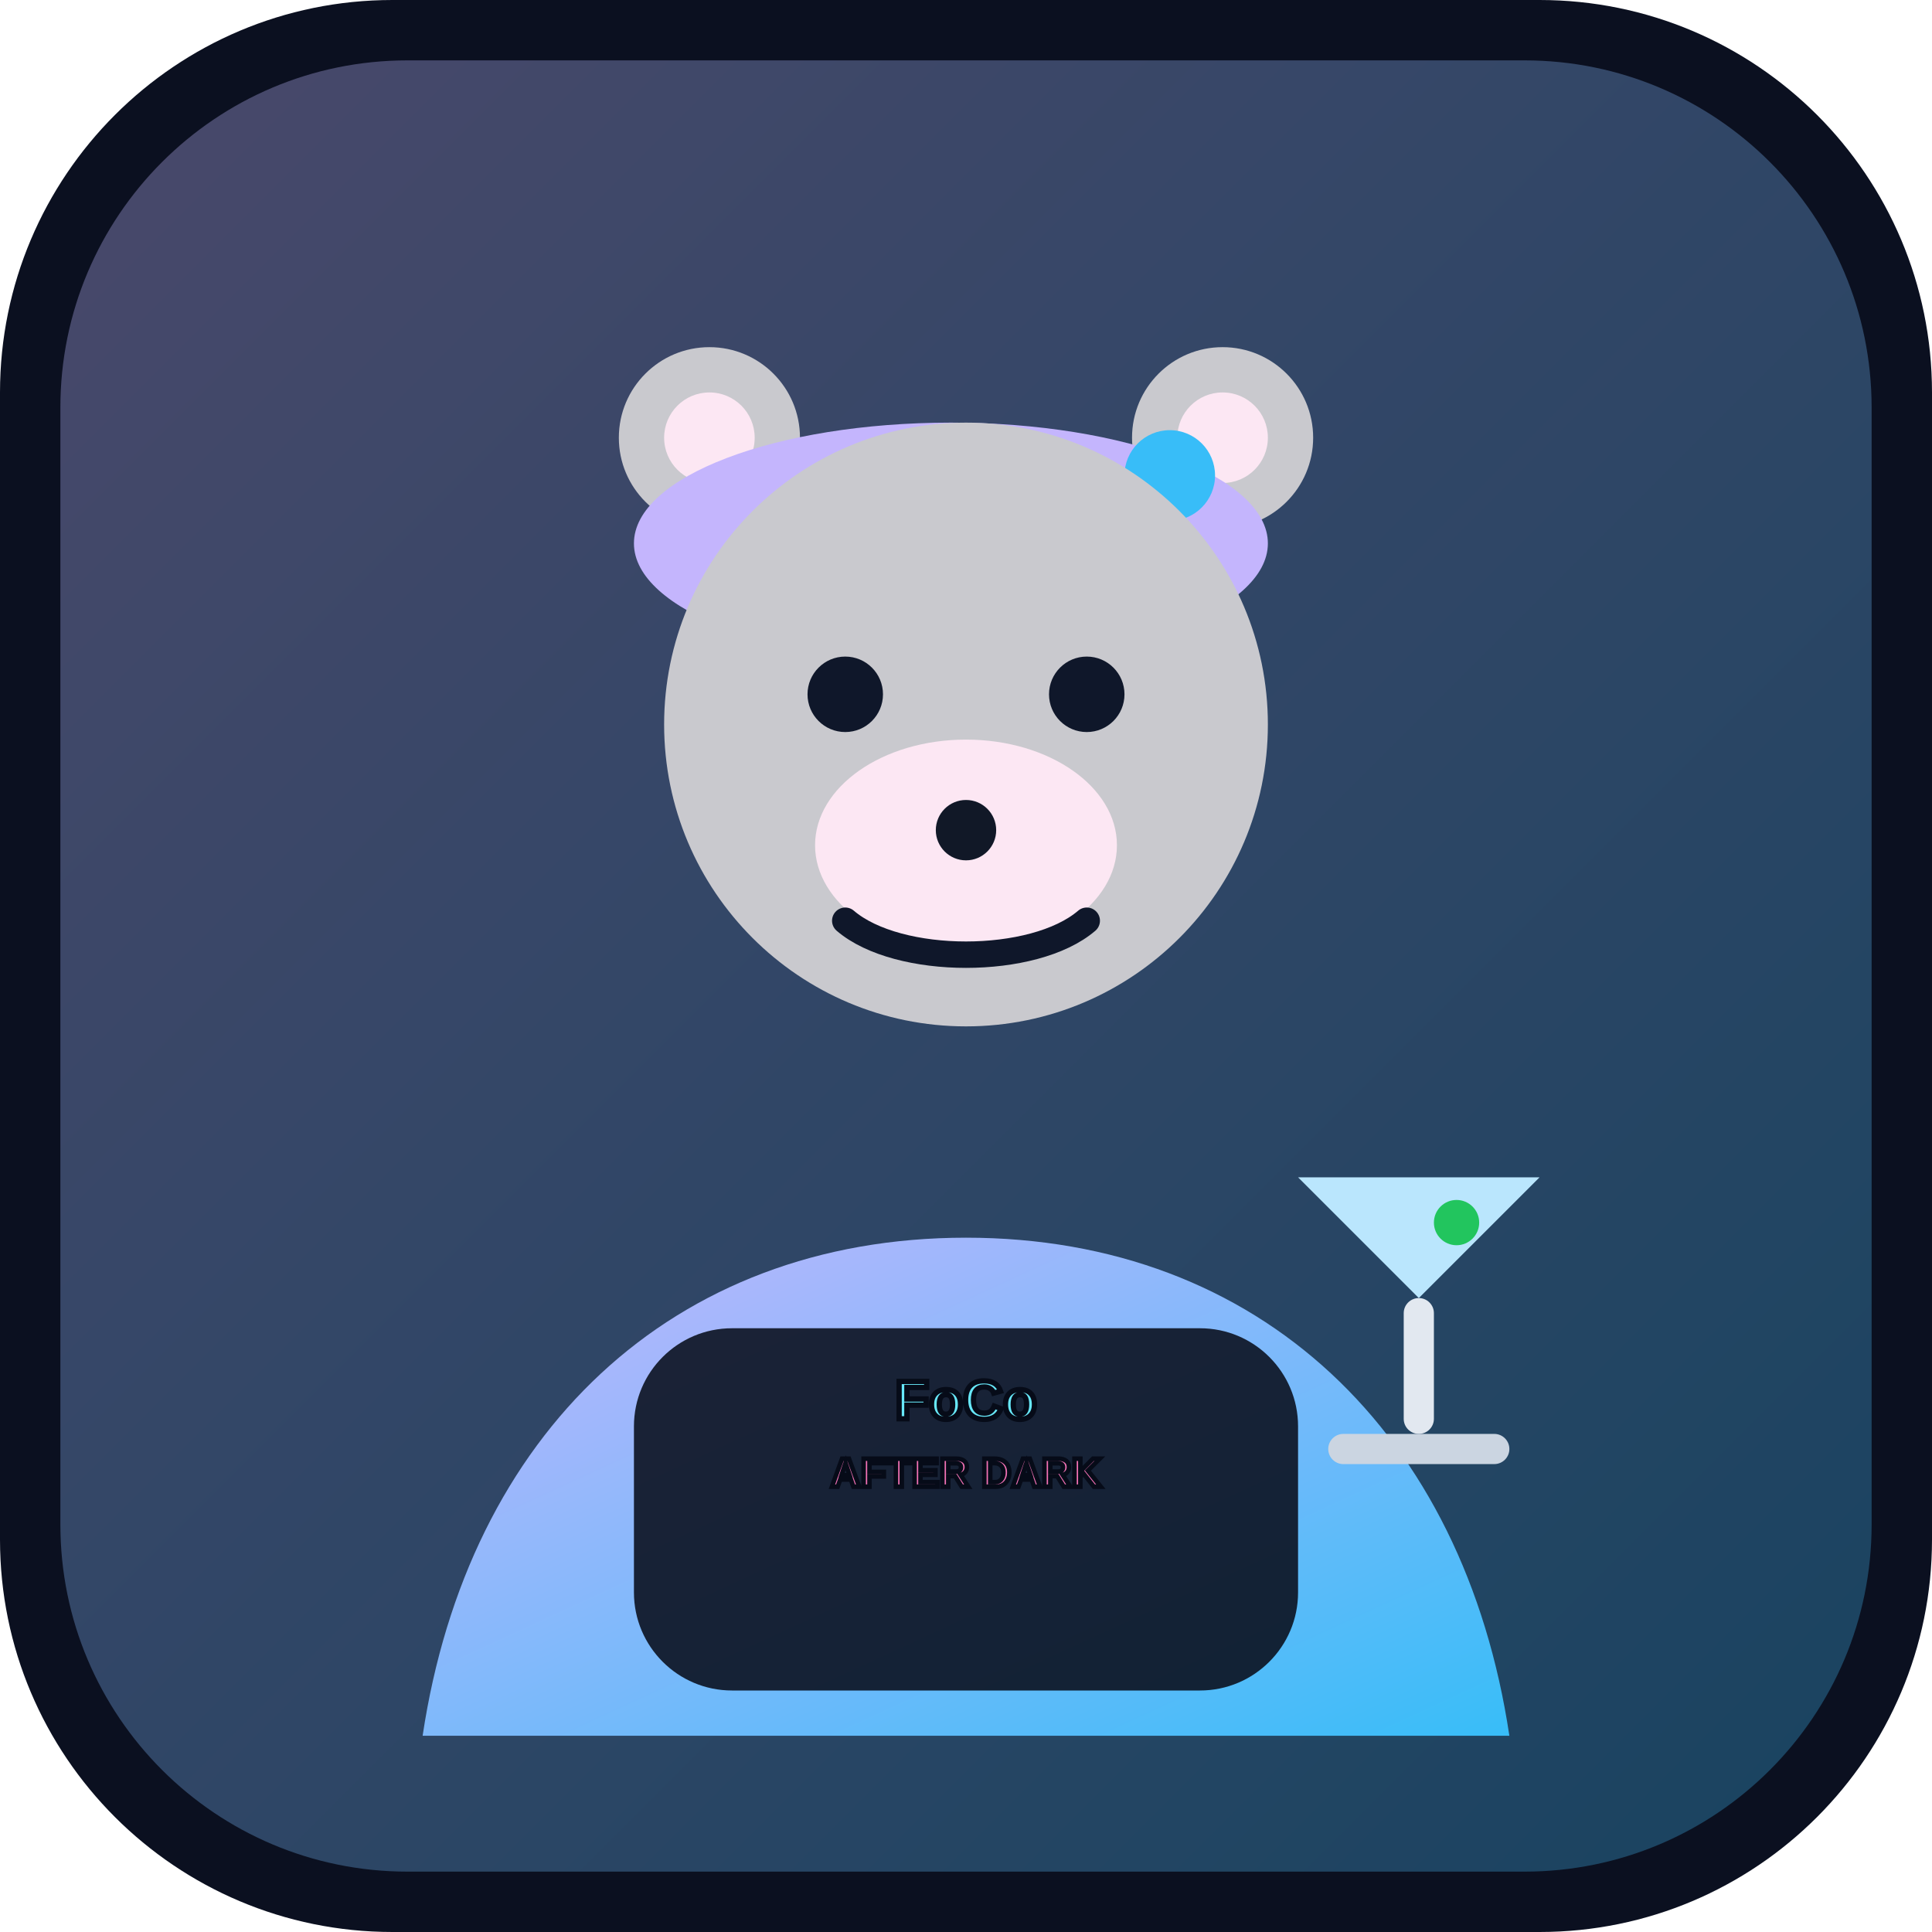
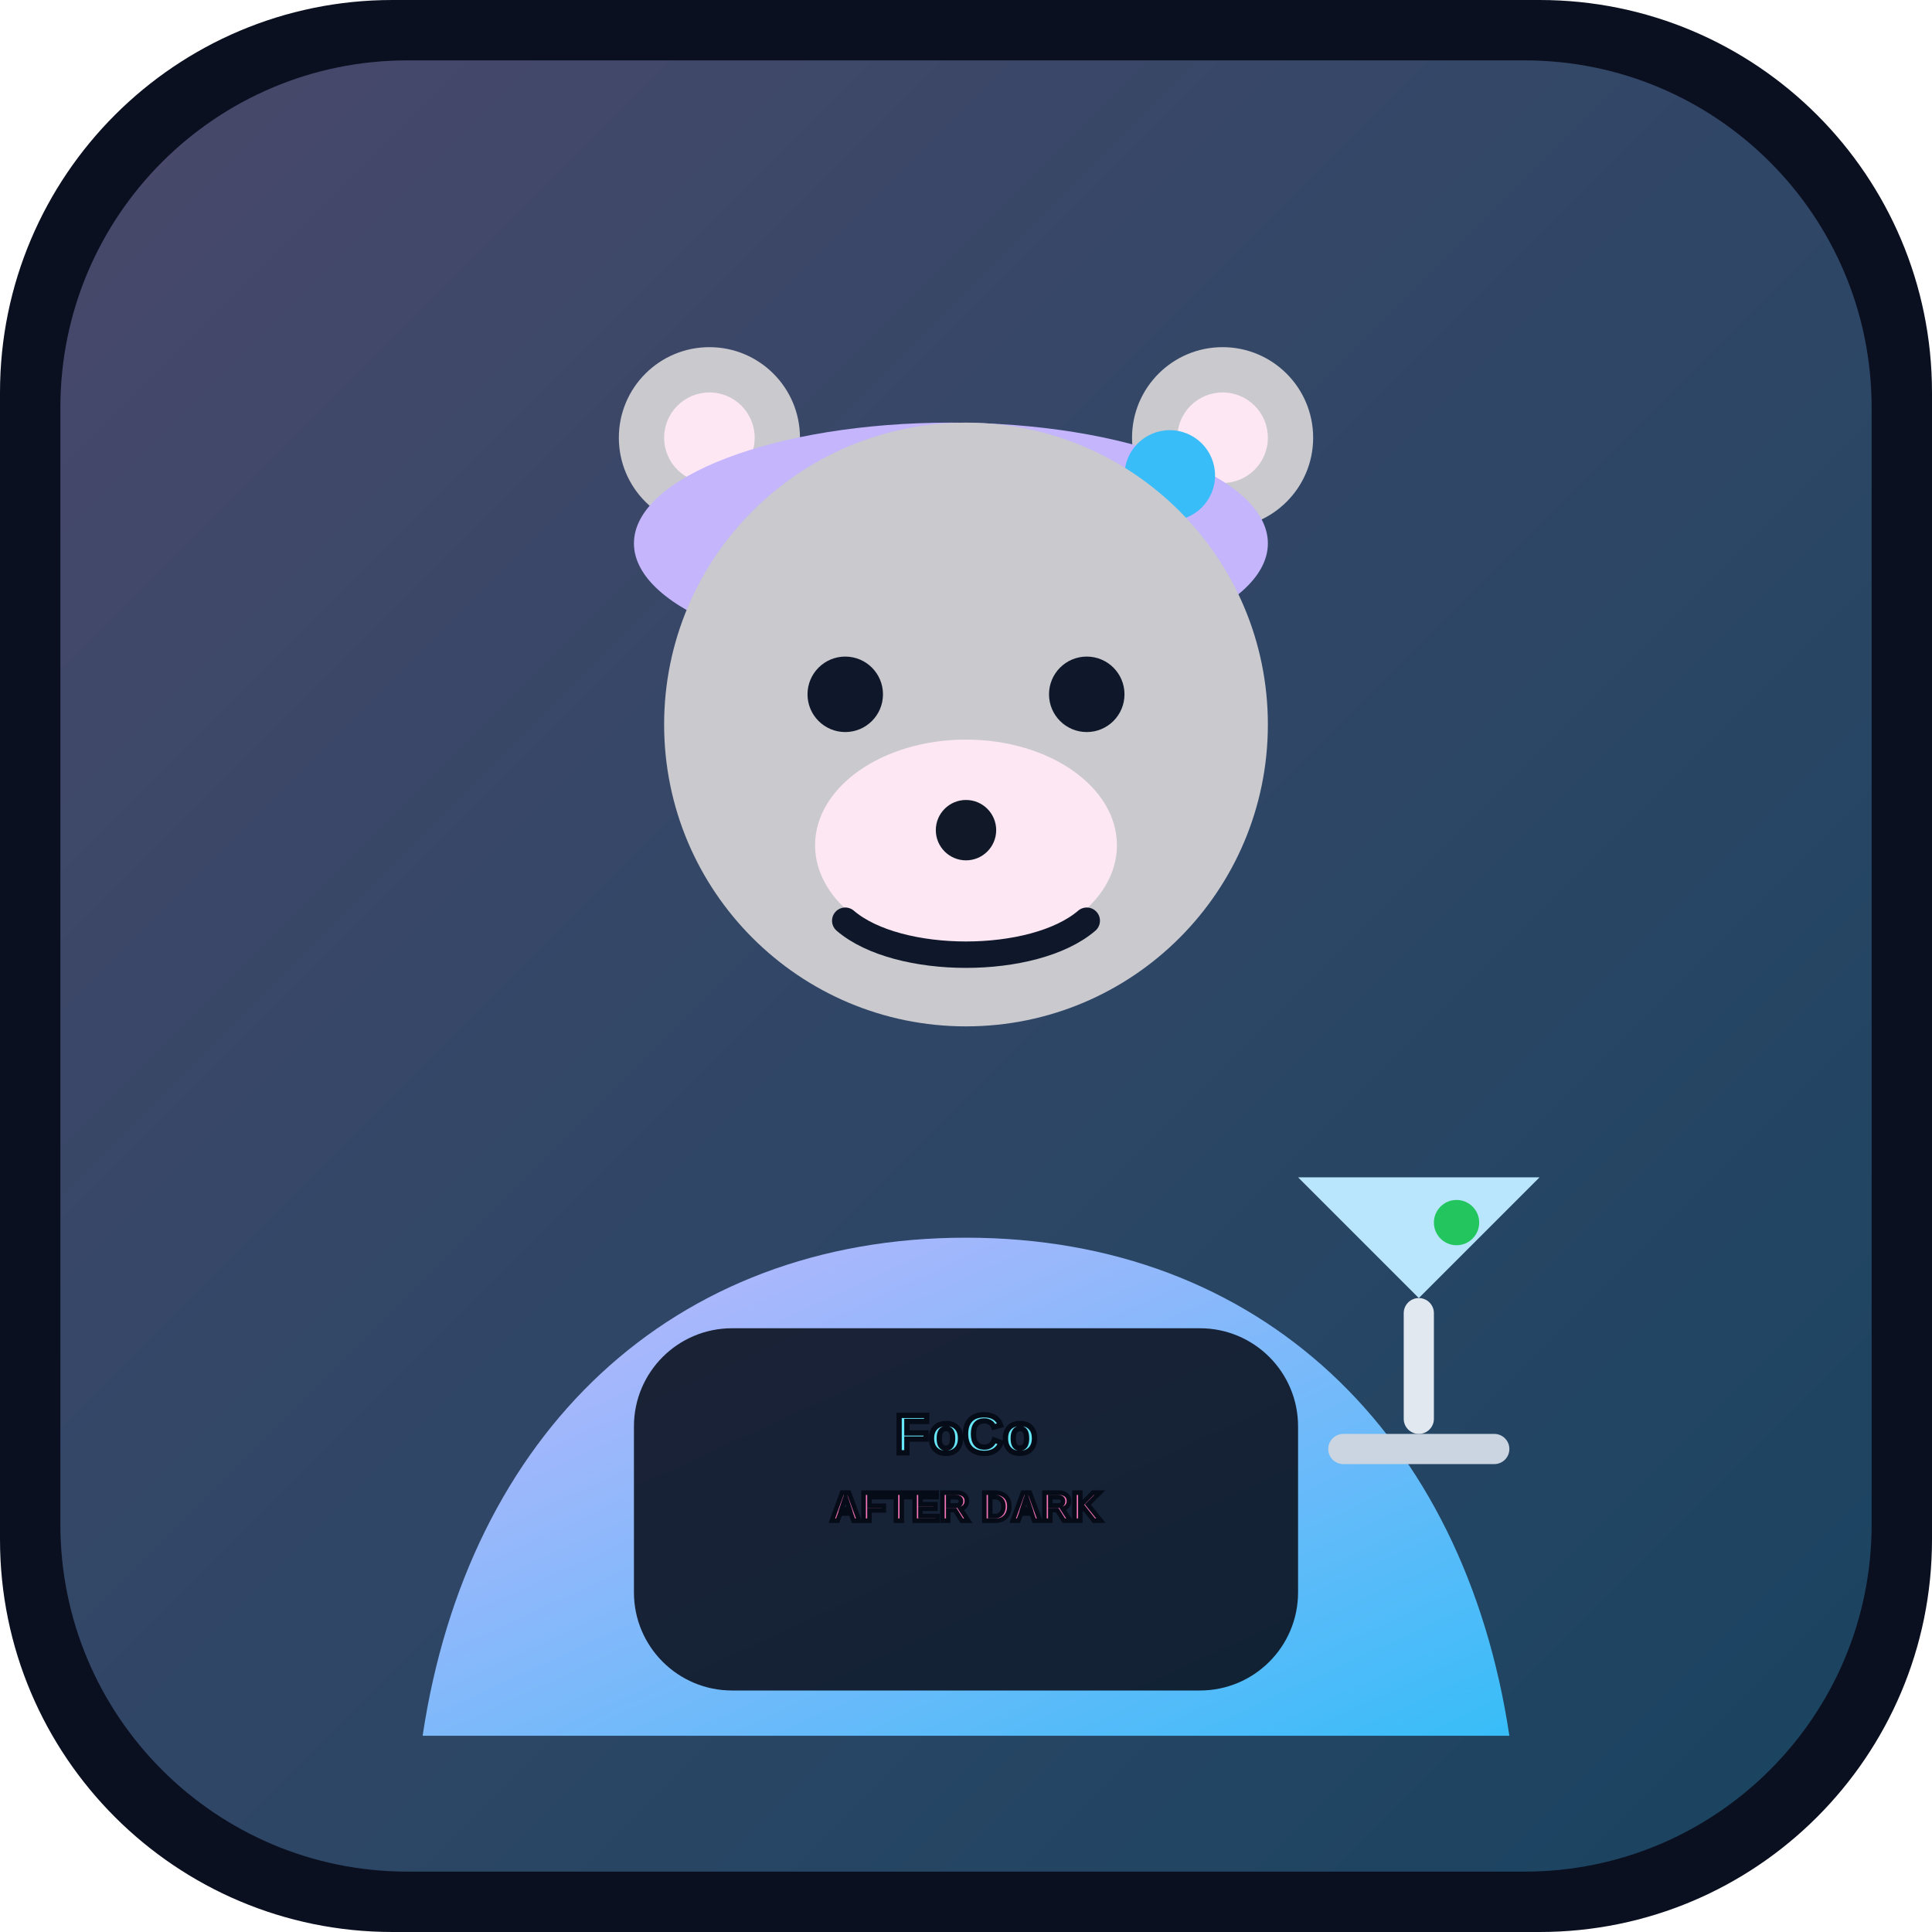
<svg xmlns="http://www.w3.org/2000/svg" viewBox="0 0 256 256" role="img" aria-label="Cocktail Koala">
  <defs>
    <linearGradient id="bg" x1="0" y1="0" x2="1" y2="1">
      <stop offset="0%" stop-color="#c4b5fd" stop-opacity="0.34" />
      <stop offset="100%" stop-color="#38bdf8" stop-opacity="0.30" />
    </linearGradient>
    <linearGradient id="shirt" x1="0" y1="0" x2="1" y2="1">
      <stop offset="0%" stop-color="#c4b5fd" />
      <stop offset="100%" stop-color="#38bdf8" />
    </linearGradient>
  </defs>
  <rect width="256" height="256" rx="52" fill="#0b1020" />
  <rect x="8" y="8" width="240" height="240" rx="46" fill="url(#bg)" />
  <circle cx="94" cy="58" r="12" fill="#c9c9ce" />
  <circle cx="162" cy="58" r="12" fill="#c9c9ce" />
  <circle cx="94" cy="58" r="6" fill="#fce7f3" />
  <circle cx="162" cy="58" r="6" fill="#fce7f3" />
  <ellipse cx="126" cy="72" rx="42" ry="16" fill="#c4b5fd" />
  <circle cx="155" cy="63" r="6" fill="#38bdf8" />
  <circle cx="128" cy="96" r="40" fill="#c9c9ce" />
  <ellipse cx="128" cy="112" rx="20" ry="14" fill="#fce7f3" />
  <circle cx="112" cy="92" r="5" fill="#0f172a" />
  <circle cx="144" cy="92" r="5" fill="#0f172a" />
  <circle cx="128" cy="110" r="4" fill="#111827" />
  <path d="M112 122c7 6 25 6 32 0" fill="none" stroke="#0f172a" stroke-width="3.5" stroke-linecap="round" />
  <path d="M56 230c6-40 33-66 72-66s66 26 72 66" fill="url(#shirt)" />
  <rect x="84" y="176" width="88" height="48" rx="13" fill="#0b1220" opacity="0.9" />
-   <text x="128" y="188" text-anchor="middle" font-family="Arial, sans-serif" font-size="7.2" font-weight="700" fill="#67e8f9" stroke="#060b18" stroke-width="0.7" letter-spacing="0.10">FoCo</text>
-   <text x="128" y="197" text-anchor="middle" font-family="Arial, sans-serif" font-size="5.4" font-weight="700" fill="#f472b6" stroke="#060b18" stroke-width="0.6" letter-spacing="0.08">AFTER DARK</text>
+   <g transform="translate(128 198)" text-anchor="middle" font-family="Arial, sans-serif" font-weight="700">
+     <text y="-5.5" font-size="7.2" fill="#67e8f9" stroke="#060b18" stroke-width="0.7" letter-spacing="0.10">FoCo</text>
+     <text y="3.5" font-size="5.4" fill="#f472b6" stroke="#060b18" stroke-width="0.6" letter-spacing="0.08">AFTER DARK</text>
+   </g>
  <path d="M172 156h32l-16 16z" fill="#bae6fd" />
  <rect x="186" y="172" width="4" height="18" rx="2" fill="#e2e8f0" />
  <rect x="176" y="190" width="24" height="4" rx="2" fill="#cbd5e1" />
  <circle cx="193" cy="162" r="3" fill="#22c55e" />
</svg>
